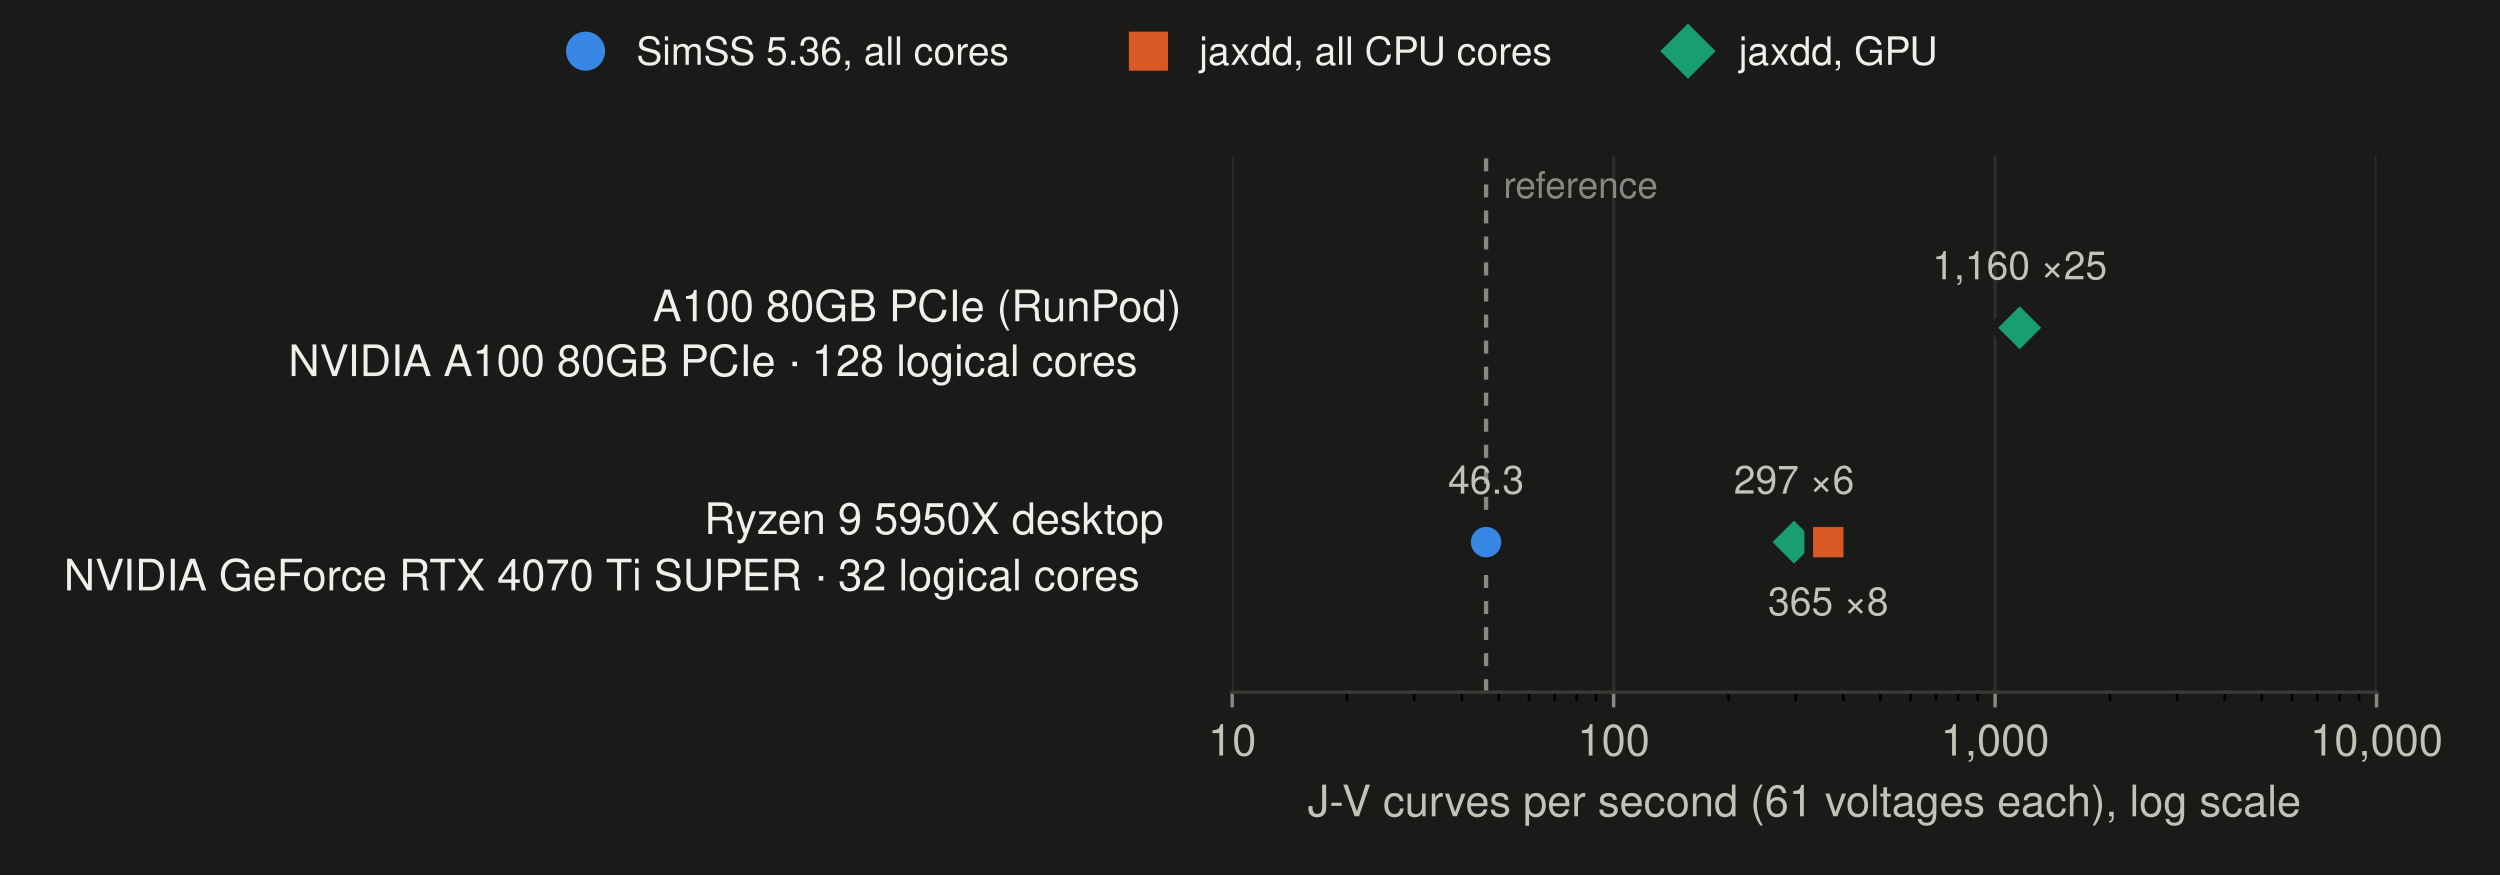
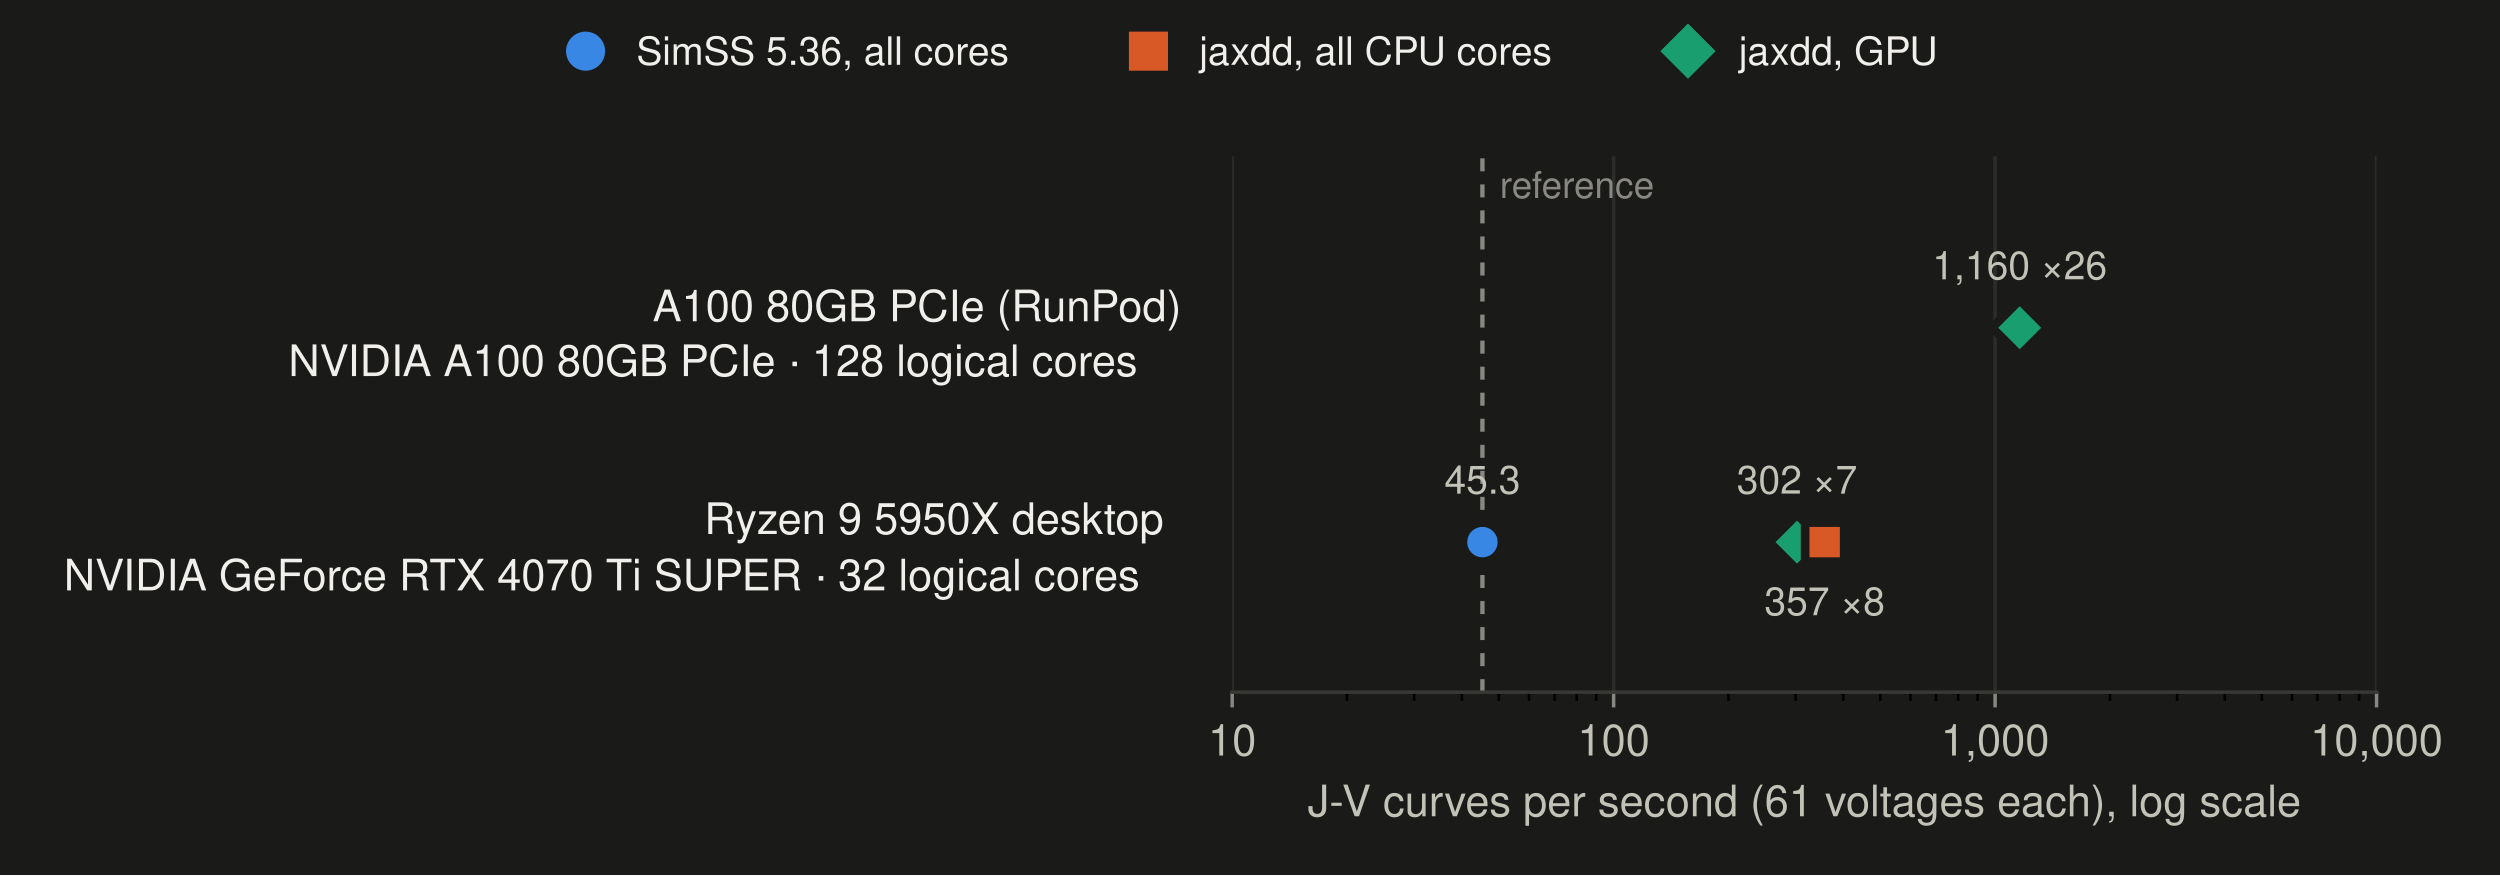
<svg xmlns="http://www.w3.org/2000/svg" xmlns:xlink="http://www.w3.org/1999/xlink" width="576pt" height="201.6pt" viewBox="0 0 576 201.6" version="1.1">
  <defs>
    <style type="text/css">*{stroke-linejoin: round; stroke-linecap: butt}</style>
  </defs>
  <g id="figure_1">
    <g id="patch_1">
      <path d="M 0 201.6  L 576 201.6  L 576 0  L 0 0  z " style="fill: #1a1a19" />
    </g>
    <g id="axes_1">
      <g id="patch_2">
        <path d="M 283.895 159.478  L 547.56 159.478  L 547.56 36  L 283.895 36  z " style="fill: #1a1a19" />
      </g>
      <g id="matplotlib.axis_1">
        <g id="xtick_1">
          <g id="line2d_1">
-             <path d="M 283.895 159.478  L 283.895 36  " clip-path="url(#pbec5dd98e3)" style="fill: none; stroke: #2c2c2a; stroke-width: 0.8; stroke-linecap: square" />
+             <path d="M 283.895 159.478  L 283.895 36  " clip-path="url(#p96759f3a53)" style="fill: none; stroke: #2c2c2a; stroke-width: 0.8; stroke-linecap: square" />
          </g>
          <g id="line2d_2">
            <defs>
-               <path id="m60b7eabc61" d="M 0 0  L 0 3.5  " style="stroke: #898781; stroke-width: 0.8" />
+               <path id="m032d11d12a" d="M 0 0  L 0 3.5  " style="stroke: #898781; stroke-width: 0.8" />
            </defs>
            <g>
-               <use xlink:href="#m60b7eabc61" x="283.895" y="159.478" style="fill: #898781; stroke: #898781; stroke-width: 0.8" />
+               <use xlink:href="#m032d11d12a" x="283.895" y="159.478" style="fill: #898781; stroke: #898781; stroke-width: 0.8" />
            </g>
          </g>
          <g id="text_1">
            <text style="font-size: 10px; font-family: 'Segoe UI', 'Helvetica', 'Arial', 'DejaVu Sans', sans-serif; text-anchor: middle; fill: #c3c2b7" x="283.895" y="174.075" transform="rotate(-0 283.895 174.0753)">10</text>
          </g>
        </g>
        <g id="xtick_2">
          <g id="line2d_3">
-             <path d="M 371.783 159.478  L 371.783 36  " clip-path="url(#pbec5dd98e3)" style="fill: none; stroke: #2c2c2a; stroke-width: 0.8; stroke-linecap: square" />
+             <path d="M 371.783 159.478  L 371.783 36  " clip-path="url(#p96759f3a53)" style="fill: none; stroke: #2c2c2a; stroke-width: 0.8; stroke-linecap: square" />
          </g>
          <g id="line2d_4">
            <g>
-               <use xlink:href="#m60b7eabc61" x="371.783" y="159.478" style="fill: #898781; stroke: #898781; stroke-width: 0.8" />
+               <use xlink:href="#m032d11d12a" x="371.783" y="159.478" style="fill: #898781; stroke: #898781; stroke-width: 0.8" />
            </g>
          </g>
          <g id="text_2">
            <text style="font-size: 10px; font-family: 'Segoe UI', 'Helvetica', 'Arial', 'DejaVu Sans', sans-serif; text-anchor: middle; fill: #c3c2b7" x="371.783" y="174.075" transform="rotate(-0 371.7833 174.0753)">100</text>
          </g>
        </g>
        <g id="xtick_3">
          <g id="line2d_5">
-             <path d="M 459.672 159.478  L 459.672 36  " clip-path="url(#pbec5dd98e3)" style="fill: none; stroke: #2c2c2a; stroke-width: 0.8; stroke-linecap: square" />
+             <path d="M 459.672 159.478  L 459.672 36  " clip-path="url(#p96759f3a53)" style="fill: none; stroke: #2c2c2a; stroke-width: 0.8; stroke-linecap: square" />
          </g>
          <g id="line2d_6">
            <g>
-               <use xlink:href="#m60b7eabc61" x="459.672" y="159.478" style="fill: #898781; stroke: #898781; stroke-width: 0.8" />
+               <use xlink:href="#m032d11d12a" x="459.672" y="159.478" style="fill: #898781; stroke: #898781; stroke-width: 0.8" />
            </g>
          </g>
          <g id="text_3">
            <text style="font-size: 10px; font-family: 'Segoe UI', 'Helvetica', 'Arial', 'DejaVu Sans', sans-serif; text-anchor: middle; fill: #c3c2b7" x="459.672" y="174.075" transform="rotate(-0 459.6717 174.0753)">1,000</text>
          </g>
        </g>
        <g id="xtick_4">
          <g id="line2d_7">
-             <path d="M 547.56 159.478  L 547.56 36  " clip-path="url(#pbec5dd98e3)" style="fill: none; stroke: #2c2c2a; stroke-width: 0.8; stroke-linecap: square" />
+             <path d="M 547.56 159.478  L 547.56 36  " clip-path="url(#p96759f3a53)" style="fill: none; stroke: #2c2c2a; stroke-width: 0.8; stroke-linecap: square" />
          </g>
          <g id="line2d_8">
            <g>
-               <use xlink:href="#m60b7eabc61" x="547.56" y="159.478" style="fill: #898781; stroke: #898781; stroke-width: 0.8" />
+               <use xlink:href="#m032d11d12a" x="547.56" y="159.478" style="fill: #898781; stroke: #898781; stroke-width: 0.8" />
            </g>
          </g>
          <g id="text_4">
            <text style="font-size: 10px; font-family: 'Segoe UI', 'Helvetica', 'Arial', 'DejaVu Sans', sans-serif; text-anchor: middle; fill: #c3c2b7" x="547.56" y="174.075" transform="rotate(-0 547.56 174.0753)">10,000</text>
          </g>
        </g>
        <g id="xtick_5">
          <g id="line2d_9">
            <defs>
-               <path id="m5cc72b6cd0" d="M 0 0  L 0 2  " style="stroke: #000000; stroke-width: 0.6" />
+               <path id="me6612e16ad" d="M 0 0  L 0 2  " style="stroke: #000000; stroke-width: 0.6" />
            </defs>
            <g>
-               <use xlink:href="#m5cc72b6cd0" x="310.352" y="159.478" style="stroke: #000000; stroke-width: 0.6" />
+               <use xlink:href="#me6612e16ad" x="310.352" y="159.478" style="stroke: #000000; stroke-width: 0.6" />
            </g>
          </g>
        </g>
        <g id="xtick_6">
          <g id="line2d_10">
            <g>
-               <use xlink:href="#m5cc72b6cd0" x="325.828" y="159.478" style="stroke: #000000; stroke-width: 0.6" />
+               <use xlink:href="#me6612e16ad" x="325.828" y="159.478" style="stroke: #000000; stroke-width: 0.6" />
            </g>
          </g>
        </g>
        <g id="xtick_7">
          <g id="line2d_11">
            <g>
-               <use xlink:href="#m5cc72b6cd0" x="336.809" y="159.478" style="stroke: #000000; stroke-width: 0.6" />
+               <use xlink:href="#me6612e16ad" x="336.809" y="159.478" style="stroke: #000000; stroke-width: 0.6" />
            </g>
          </g>
        </g>
        <g id="xtick_8">
          <g id="line2d_12">
            <g>
-               <use xlink:href="#m5cc72b6cd0" x="345.326" y="159.478" style="stroke: #000000; stroke-width: 0.6" />
+               <use xlink:href="#me6612e16ad" x="345.326" y="159.478" style="stroke: #000000; stroke-width: 0.6" />
            </g>
          </g>
        </g>
        <g id="xtick_9">
          <g id="line2d_13">
            <g>
-               <use xlink:href="#m5cc72b6cd0" x="352.285" y="159.478" style="stroke: #000000; stroke-width: 0.6" />
+               <use xlink:href="#me6612e16ad" x="352.285" y="159.478" style="stroke: #000000; stroke-width: 0.6" />
            </g>
          </g>
        </g>
        <g id="xtick_10">
          <g id="line2d_14">
            <g>
-               <use xlink:href="#m5cc72b6cd0" x="358.169" y="159.478" style="stroke: #000000; stroke-width: 0.6" />
+               <use xlink:href="#me6612e16ad" x="358.169" y="159.478" style="stroke: #000000; stroke-width: 0.6" />
            </g>
          </g>
        </g>
        <g id="xtick_11">
          <g id="line2d_15">
            <g>
-               <use xlink:href="#m5cc72b6cd0" x="363.266" y="159.478" style="stroke: #000000; stroke-width: 0.6" />
+               <use xlink:href="#me6612e16ad" x="363.266" y="159.478" style="stroke: #000000; stroke-width: 0.6" />
            </g>
          </g>
        </g>
        <g id="xtick_12">
          <g id="line2d_16">
            <g>
-               <use xlink:href="#m5cc72b6cd0" x="367.762" y="159.478" style="stroke: #000000; stroke-width: 0.6" />
+               <use xlink:href="#me6612e16ad" x="367.762" y="159.478" style="stroke: #000000; stroke-width: 0.6" />
            </g>
          </g>
        </g>
        <g id="xtick_13">
          <g id="line2d_17">
            <g>
-               <use xlink:href="#m5cc72b6cd0" x="398.24" y="159.478" style="stroke: #000000; stroke-width: 0.6" />
+               <use xlink:href="#me6612e16ad" x="398.24" y="159.478" style="stroke: #000000; stroke-width: 0.6" />
            </g>
          </g>
        </g>
        <g id="xtick_14">
          <g id="line2d_18">
            <g>
-               <use xlink:href="#m5cc72b6cd0" x="413.717" y="159.478" style="stroke: #000000; stroke-width: 0.6" />
+               <use xlink:href="#me6612e16ad" x="413.717" y="159.478" style="stroke: #000000; stroke-width: 0.6" />
            </g>
          </g>
        </g>
        <g id="xtick_15">
          <g id="line2d_19">
            <g>
-               <use xlink:href="#m5cc72b6cd0" x="424.697" y="159.478" style="stroke: #000000; stroke-width: 0.6" />
+               <use xlink:href="#me6612e16ad" x="424.697" y="159.478" style="stroke: #000000; stroke-width: 0.6" />
            </g>
          </g>
        </g>
        <g id="xtick_16">
          <g id="line2d_20">
            <g>
-               <use xlink:href="#m5cc72b6cd0" x="433.215" y="159.478" style="stroke: #000000; stroke-width: 0.6" />
+               <use xlink:href="#me6612e16ad" x="433.215" y="159.478" style="stroke: #000000; stroke-width: 0.6" />
            </g>
          </g>
        </g>
        <g id="xtick_17">
          <g id="line2d_21">
            <g>
-               <use xlink:href="#m5cc72b6cd0" x="440.174" y="159.478" style="stroke: #000000; stroke-width: 0.6" />
+               <use xlink:href="#me6612e16ad" x="440.174" y="159.478" style="stroke: #000000; stroke-width: 0.6" />
            </g>
          </g>
        </g>
        <g id="xtick_18">
          <g id="line2d_22">
            <g>
-               <use xlink:href="#m5cc72b6cd0" x="446.058" y="159.478" style="stroke: #000000; stroke-width: 0.6" />
+               <use xlink:href="#me6612e16ad" x="446.058" y="159.478" style="stroke: #000000; stroke-width: 0.6" />
            </g>
          </g>
        </g>
        <g id="xtick_19">
          <g id="line2d_23">
            <g>
-               <use xlink:href="#m5cc72b6cd0" x="451.154" y="159.478" style="stroke: #000000; stroke-width: 0.6" />
+               <use xlink:href="#me6612e16ad" x="451.154" y="159.478" style="stroke: #000000; stroke-width: 0.6" />
            </g>
          </g>
        </g>
        <g id="xtick_20">
          <g id="line2d_24">
            <g>
-               <use xlink:href="#m5cc72b6cd0" x="455.65" y="159.478" style="stroke: #000000; stroke-width: 0.6" />
+               <use xlink:href="#me6612e16ad" x="455.65" y="159.478" style="stroke: #000000; stroke-width: 0.6" />
            </g>
          </g>
        </g>
        <g id="xtick_21">
          <g id="line2d_25">
            <g>
-               <use xlink:href="#m5cc72b6cd0" x="486.129" y="159.478" style="stroke: #000000; stroke-width: 0.6" />
+               <use xlink:href="#me6612e16ad" x="486.129" y="159.478" style="stroke: #000000; stroke-width: 0.6" />
            </g>
          </g>
        </g>
        <g id="xtick_22">
          <g id="line2d_26">
            <g>
-               <use xlink:href="#m5cc72b6cd0" x="501.605" y="159.478" style="stroke: #000000; stroke-width: 0.6" />
+               <use xlink:href="#me6612e16ad" x="501.605" y="159.478" style="stroke: #000000; stroke-width: 0.6" />
            </g>
          </g>
        </g>
        <g id="xtick_23">
          <g id="line2d_27">
            <g>
-               <use xlink:href="#m5cc72b6cd0" x="512.586" y="159.478" style="stroke: #000000; stroke-width: 0.6" />
+               <use xlink:href="#me6612e16ad" x="512.586" y="159.478" style="stroke: #000000; stroke-width: 0.6" />
            </g>
          </g>
        </g>
        <g id="xtick_24">
          <g id="line2d_28">
            <g>
-               <use xlink:href="#m5cc72b6cd0" x="521.103" y="159.478" style="stroke: #000000; stroke-width: 0.6" />
+               <use xlink:href="#me6612e16ad" x="521.103" y="159.478" style="stroke: #000000; stroke-width: 0.6" />
            </g>
          </g>
        </g>
        <g id="xtick_25">
          <g id="line2d_29">
            <g>
-               <use xlink:href="#m5cc72b6cd0" x="528.062" y="159.478" style="stroke: #000000; stroke-width: 0.6" />
+               <use xlink:href="#me6612e16ad" x="528.062" y="159.478" style="stroke: #000000; stroke-width: 0.6" />
            </g>
          </g>
        </g>
        <g id="xtick_26">
          <g id="line2d_30">
            <g>
-               <use xlink:href="#m5cc72b6cd0" x="533.946" y="159.478" style="stroke: #000000; stroke-width: 0.6" />
+               <use xlink:href="#me6612e16ad" x="533.946" y="159.478" style="stroke: #000000; stroke-width: 0.6" />
            </g>
          </g>
        </g>
        <g id="xtick_27">
          <g id="line2d_31">
            <g>
-               <use xlink:href="#m5cc72b6cd0" x="539.043" y="159.478" style="stroke: #000000; stroke-width: 0.6" />
+               <use xlink:href="#me6612e16ad" x="539.043" y="159.478" style="stroke: #000000; stroke-width: 0.6" />
            </g>
          </g>
        </g>
        <g id="xtick_28">
          <g id="line2d_32">
            <g>
-               <use xlink:href="#m5cc72b6cd0" x="543.538" y="159.478" style="stroke: #000000; stroke-width: 0.6" />
+               <use xlink:href="#me6612e16ad" x="543.538" y="159.478" style="stroke: #000000; stroke-width: 0.6" />
            </g>
          </g>
        </g>
        <g id="text_5">
          <text style="font-size: 10px; font-family: 'Segoe UI', 'Helvetica', 'Arial', 'DejaVu Sans', sans-serif; text-anchor: middle; fill: #c3c2b7" x="415.728" y="188.076" transform="rotate(-0 415.7275 188.0761)">J-V curves per second (61 voltages each), log scale</text>
        </g>
      </g>
      <g id="matplotlib.axis_2">
        <g id="ytick_1">
          <g id="line2d_33" />
          <g id="text_6">
            <text style="font-size: 10px; font-family: 'Segoe UI', 'Helvetica', 'Arial', 'DejaVu Sans', sans-serif; fill: #f0efec" transform="translate(162.2497 123.0336)">Ryzen 9 5950X desktop</text>
            <text style="font-size: 10px; font-family: 'Segoe UI', 'Helvetica', 'Arial', 'DejaVu Sans', sans-serif; fill: #f0efec" transform="translate(14.69969 136.0336)">NVIDIA GeForce RTX 4070 Ti SUPER · 32 logical cores</text>
          </g>
        </g>
        <g id="ytick_2">
          <g id="line2d_34" />
          <g id="text_7">
            <text style="font-size: 10px; font-family: 'Segoe UI', 'Helvetica', 'Arial', 'DejaVu Sans', sans-serif; fill: #f0efec" transform="translate(150.3638 74.02301)">A100 80GB PCIe (RunPod)</text>
            <text style="font-size: 10px; font-family: 'Segoe UI', 'Helvetica', 'Arial', 'DejaVu Sans', sans-serif; fill: #f0efec" transform="translate(66.44344 86.64254)">NVIDIA A100 80GB PCIe · 128 logical cores</text>
          </g>
        </g>
      </g>
      <g id="line2d_35">
-         <path d="M 342.391 159.478  L 342.391 36  " clip-path="url(#pbec5dd98e3)" style="fill: none; stroke-dasharray: 3,3; stroke-dashoffset: 0; stroke: #898781" />
+         <path d="M 341.551 159.478  L 341.551 36  " clip-path="url(#p96759f3a53)" style="fill: none; stroke-dasharray: 3,3; stroke-dashoffset: 0; stroke: #898781" />
      </g>
      <g id="patch_3">
        <path d="M 283.895 159.478  L 547.56 159.478  " style="fill: none; stroke: #383835; stroke-width: 0.8; stroke-linejoin: miter; stroke-linecap: square" />
      </g>
      <g id="line2d_36">
        <defs>
-           <path id="m1ebbfa1588" d="M -0 6.364  L 6.364 0  L 0 -6.364  L -6.364 -0  z " style="stroke: #1a1a19; stroke-width: 2; stroke-linejoin: miter" />
-         </defs>
-         <g clip-path="url(#pbec5dd98e3)">
-           <use xlink:href="#m1ebbfa1588" x="413.341" y="124.904" style="fill: #199e70; stroke: #1a1a19; stroke-width: 2; stroke-linejoin: miter" />
+           <path id="md9291f09ae" d="M -0 6.364  L 6.364 0  L 0 -6.364  L -6.364 -0  z " style="stroke: #1a1a19; stroke-width: 2; stroke-linejoin: miter" />
+         </defs>
+         <g clip-path="url(#p96759f3a53)">
+           <use xlink:href="#md9291f09ae" x="414.027" y="124.904" style="fill: #199e70; stroke: #1a1a19; stroke-width: 2; stroke-linejoin: miter" />
        </g>
      </g>
      <g id="text_8">
-         <text style="font-size: 9px; font-family: 'Segoe UI', 'Helvetica', 'Arial', 'DejaVu Sans', sans-serif; text-anchor: middle; fill: #c3c2b7" x="413.341" y="113.742" transform="rotate(-0 413.3414 113.7418)">297  ×6</text>
+         <text style="font-size: 9px; font-family: 'Segoe UI', 'Helvetica', 'Arial', 'DejaVu Sans', sans-serif; text-anchor: middle; fill: #c3c2b7" x="414.027" y="113.742" transform="rotate(-0 414.0272 113.7418)">302  ×7</text>
      </g>
      <g id="line2d_37">
        <defs>
-           <path id="mf515a408ae" d="M -4.5 4.5  L 4.5 4.5  L 4.5 -4.5  L -4.5 -4.5  z " style="stroke: #1a1a19; stroke-width: 2; stroke-linejoin: miter" />
-         </defs>
-         <g clip-path="url(#pbec5dd98e3)">
-           <use xlink:href="#mf515a408ae" x="421.235" y="124.904" style="fill: #d95926; stroke: #1a1a19; stroke-width: 2; stroke-linejoin: miter" />
+           <path id="m974a8d51cb" d="M -4.5 4.5  L 4.5 4.5  L 4.5 -4.5  L -4.5 -4.5  z " style="stroke: #1a1a19; stroke-width: 2; stroke-linejoin: miter" />
+         </defs>
+         <g clip-path="url(#p96759f3a53)">
+           <use xlink:href="#m974a8d51cb" x="420.402" y="124.904" style="fill: #d95926; stroke: #1a1a19; stroke-width: 2; stroke-linejoin: miter" />
        </g>
      </g>
      <g id="text_9">
-         <text style="font-size: 9px; font-family: 'Segoe UI', 'Helvetica', 'Arial', 'DejaVu Sans', sans-serif; text-anchor: middle; fill: #c3c2b7" x="421.235" y="141.742" transform="rotate(-0 421.2355 141.7418)">365  ×8</text>
+         <text style="font-size: 9px; font-family: 'Segoe UI', 'Helvetica', 'Arial', 'DejaVu Sans', sans-serif; text-anchor: middle; fill: #c3c2b7" x="420.402" y="141.742" transform="rotate(-0 420.4015 141.7418)">357  ×8</text>
      </g>
      <g id="line2d_38">
        <defs>
-           <path id="m43a371431a" d="M 0 4.5  C 1.193 4.5 2.338 4.026 3.182 3.182  C 4.026 2.338 4.5 1.193 4.5 0  C 4.5 -1.193 4.026 -2.338 3.182 -3.182  C 2.338 -4.026 1.193 -4.5 0 -4.5  C -1.193 -4.5 -2.338 -4.026 -3.182 -3.182  C -4.026 -2.338 -4.5 -1.193 -4.5 0  C -4.5 1.193 -4.026 2.338 -3.182 3.182  C -2.338 4.026 -1.193 4.5 0 4.5  z " style="stroke: #1a1a19; stroke-width: 2" />
-         </defs>
-         <g clip-path="url(#pbec5dd98e3)">
-           <use xlink:href="#m43a371431a" x="342.391" y="124.904" style="fill: #3987e5; stroke: #1a1a19; stroke-width: 2" />
+           <path id="m8c690ec6bb" d="M 0 4.5  C 1.193 4.5 2.338 4.026 3.182 3.182  C 4.026 2.338 4.5 1.193 4.5 0  C 4.5 -1.193 4.026 -2.338 3.182 -3.182  C 2.338 -4.026 1.193 -4.5 0 -4.5  C -1.193 -4.5 -2.338 -4.026 -3.182 -3.182  C -4.026 -2.338 -4.5 -1.193 -4.5 0  C -4.5 1.193 -4.026 2.338 -3.182 3.182  C -2.338 4.026 -1.193 4.5 0 4.5  z " style="stroke: #1a1a19; stroke-width: 2" />
+         </defs>
+         <g clip-path="url(#p96759f3a53)">
+           <use xlink:href="#m8c690ec6bb" x="341.551" y="124.904" style="fill: #3987e5; stroke: #1a1a19; stroke-width: 2" />
        </g>
      </g>
      <g id="text_10">
-         <text style="font-size: 9px; font-family: 'Segoe UI', 'Helvetica', 'Arial', 'DejaVu Sans', sans-serif; text-anchor: middle; fill: #c3c2b7" x="342.391" y="113.742" transform="rotate(-0 342.3912 113.7418)">46.3</text>
+         <text style="font-size: 9px; font-family: 'Segoe UI', 'Helvetica', 'Arial', 'DejaVu Sans', sans-serif; text-anchor: middle; fill: #c3c2b7" x="341.551" y="113.742" transform="rotate(-0 341.5513 113.7418)">45.3</text>
      </g>
      <g id="line2d_39">
-         <g clip-path="url(#pbec5dd98e3)">
-           <use xlink:href="#m1ebbfa1588" x="465.342" y="75.513" style="fill: #199e70; stroke: #1a1a19; stroke-width: 2; stroke-linejoin: miter" />
+         <g clip-path="url(#p96759f3a53)">
+           <use xlink:href="#md9291f09ae" x="465.342" y="75.513" style="fill: #199e70; stroke: #1a1a19; stroke-width: 2; stroke-linejoin: miter" />
        </g>
      </g>
      <g id="text_11">
-         <text style="font-size: 9px; font-family: 'Segoe UI', 'Helvetica', 'Arial', 'DejaVu Sans', sans-serif; text-anchor: middle; fill: #c3c2b7" x="465.342" y="64.351" transform="rotate(-0 465.3424 64.35074)">1,160  ×25</text>
+         <text style="font-size: 9px; font-family: 'Segoe UI', 'Helvetica', 'Arial', 'DejaVu Sans', sans-serif; text-anchor: middle; fill: #c3c2b7" x="465.342" y="64.351" transform="rotate(-0 465.3424 64.35074)">1,160  ×26</text>
      </g>
      <g id="text_12">
-         <text style="font-size: 8.5px; font-family: 'Segoe UI', 'Helvetica', 'Arial', 'DejaVu Sans', sans-serif; text-anchor: start; fill: #898781" x="346.391" y="45.617" transform="rotate(-0 346.3912 45.617)">reference</text>
+         <text style="font-size: 8.5px; font-family: 'Segoe UI', 'Helvetica', 'Arial', 'DejaVu Sans', sans-serif; text-anchor: start; fill: #898781" x="345.551" y="45.617" transform="rotate(-0 345.5513 45.617)">reference</text>
      </g>
    </g>
    <g id="legend_1">
      <g id="line2d_40">
        <defs>
-           <path id="m5129989856" d="M 0 4  C 1.061 4 2.078 3.579 2.828 2.828  C 3.579 2.078 4 1.061 4 0  C 4 -1.061 3.579 -2.078 2.828 -2.828  C 2.078 -3.579 1.061 -4 0 -4  C -1.061 -4 -2.078 -3.579 -2.828 -2.828  C -3.579 -2.078 -4 -1.061 -4 0  C -4 1.061 -3.579 2.078 -2.828 2.828  C -2.078 3.579 -1.061 4 0 4  z " style="stroke: #3987e5" />
+           <path id="m6c34967946" d="M 0 4  C 1.061 4 2.078 3.579 2.828 2.828  C 3.579 2.078 4 1.061 4 0  C 4 -1.061 3.579 -2.078 2.828 -2.828  C 2.078 -3.579 1.061 -4 0 -4  C -1.061 -4 -2.078 -3.579 -2.828 -2.828  C -3.579 -2.078 -4 -1.061 -4 0  C -4 1.061 -3.579 2.078 -2.828 2.828  C -2.078 3.579 -1.061 4 0 4  z " style="stroke: #3987e5" />
        </defs>
        <g>
-           <use xlink:href="#m5129989856" x="134.914" y="11.789" style="fill: #3987e5; stroke: #3987e5" />
+           <use xlink:href="#m6c34967946" x="134.914" y="11.789" style="fill: #3987e5; stroke: #3987e5" />
        </g>
      </g>
      <g id="text_13">
        <text style="font-size: 9px; font-family: 'Segoe UI', 'Helvetica', 'Arial', 'DejaVu Sans', sans-serif; text-anchor: start; fill: #f0efec" x="146.614" y="14.939" transform="rotate(-0 146.6135 14.93859)">SimSS 5.36, all cores</text>
      </g>
      <g id="line2d_41">
        <defs>
-           <path id="m4e5cafde60" d="M -4 4  L 4 4  L 4 -4  L -4 -4  z " style="stroke: #d95926; stroke-linejoin: miter" />
+           <path id="m4ec5434280" d="M -4 4  L 4 4  L 4 -4  L -4 -4  z " style="stroke: #d95926; stroke-linejoin: miter" />
        </defs>
        <g>
-           <use xlink:href="#m4e5cafde60" x="264.601" y="11.789" style="fill: #d95926; stroke: #d95926; stroke-linejoin: miter" />
+           <use xlink:href="#m4ec5434280" x="264.601" y="11.789" style="fill: #d95926; stroke: #d95926; stroke-linejoin: miter" />
        </g>
      </g>
      <g id="text_14">
        <text style="font-size: 9px; font-family: 'Segoe UI', 'Helvetica', 'Arial', 'DejaVu Sans', sans-serif; text-anchor: start; fill: #f0efec" x="276.301" y="14.939" transform="rotate(-0 276.3007 14.93859)">jaxdd, all CPU cores</text>
      </g>
      <g id="line2d_42">
        <defs>
-           <path id="m1db8a385ca" d="M -0 5.657  L 5.657 0  L 0 -5.657  L -5.657 -0  z " style="stroke: #199e70; stroke-linejoin: miter" />
+           <path id="md7413e7395" d="M -0 5.657  L 5.657 0  L 0 -5.657  L -5.657 -0  z " style="stroke: #199e70; stroke-linejoin: miter" />
        </defs>
        <g>
-           <use xlink:href="#m1db8a385ca" x="388.909" y="11.789" style="fill: #199e70; stroke: #199e70; stroke-linejoin: miter" />
+           <use xlink:href="#md7413e7395" x="388.909" y="11.789" style="fill: #199e70; stroke: #199e70; stroke-linejoin: miter" />
        </g>
      </g>
      <g id="text_15">
        <text style="font-size: 9px; font-family: 'Segoe UI', 'Helvetica', 'Arial', 'DejaVu Sans', sans-serif; text-anchor: start; fill: #f0efec" x="400.609" y="14.939" transform="rotate(-0 400.609 14.93859)">jaxdd, GPU</text>
      </g>
    </g>
  </g>
  <defs>
-     <clipPath id="pbec5dd98e3">
+     <clipPath id="p96759f3a53">
      <rect x="283.895" y="36" width="263.665" height="123.478" />
    </clipPath>
  </defs>
</svg>
